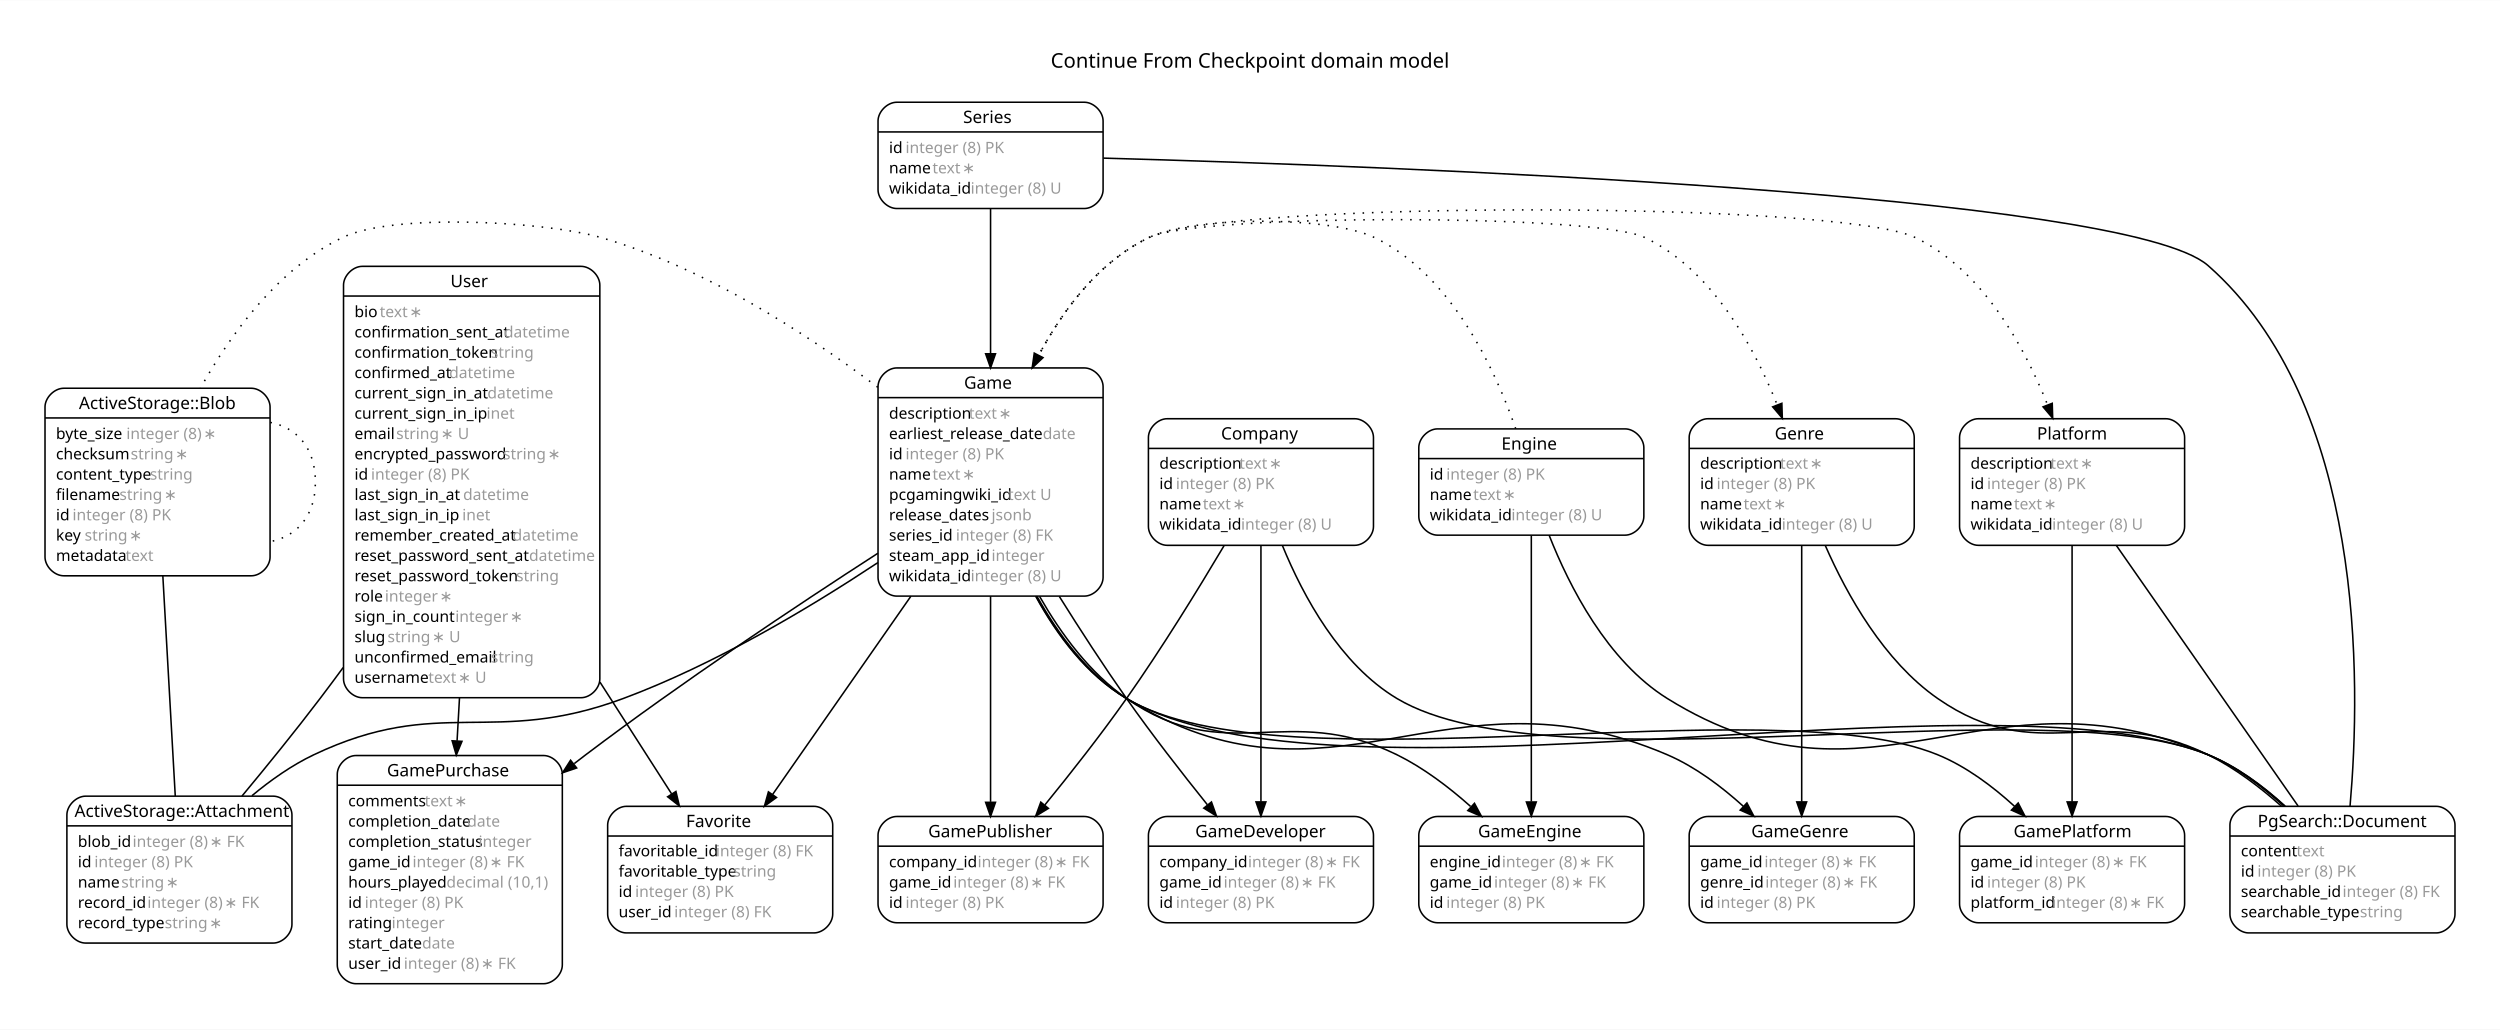
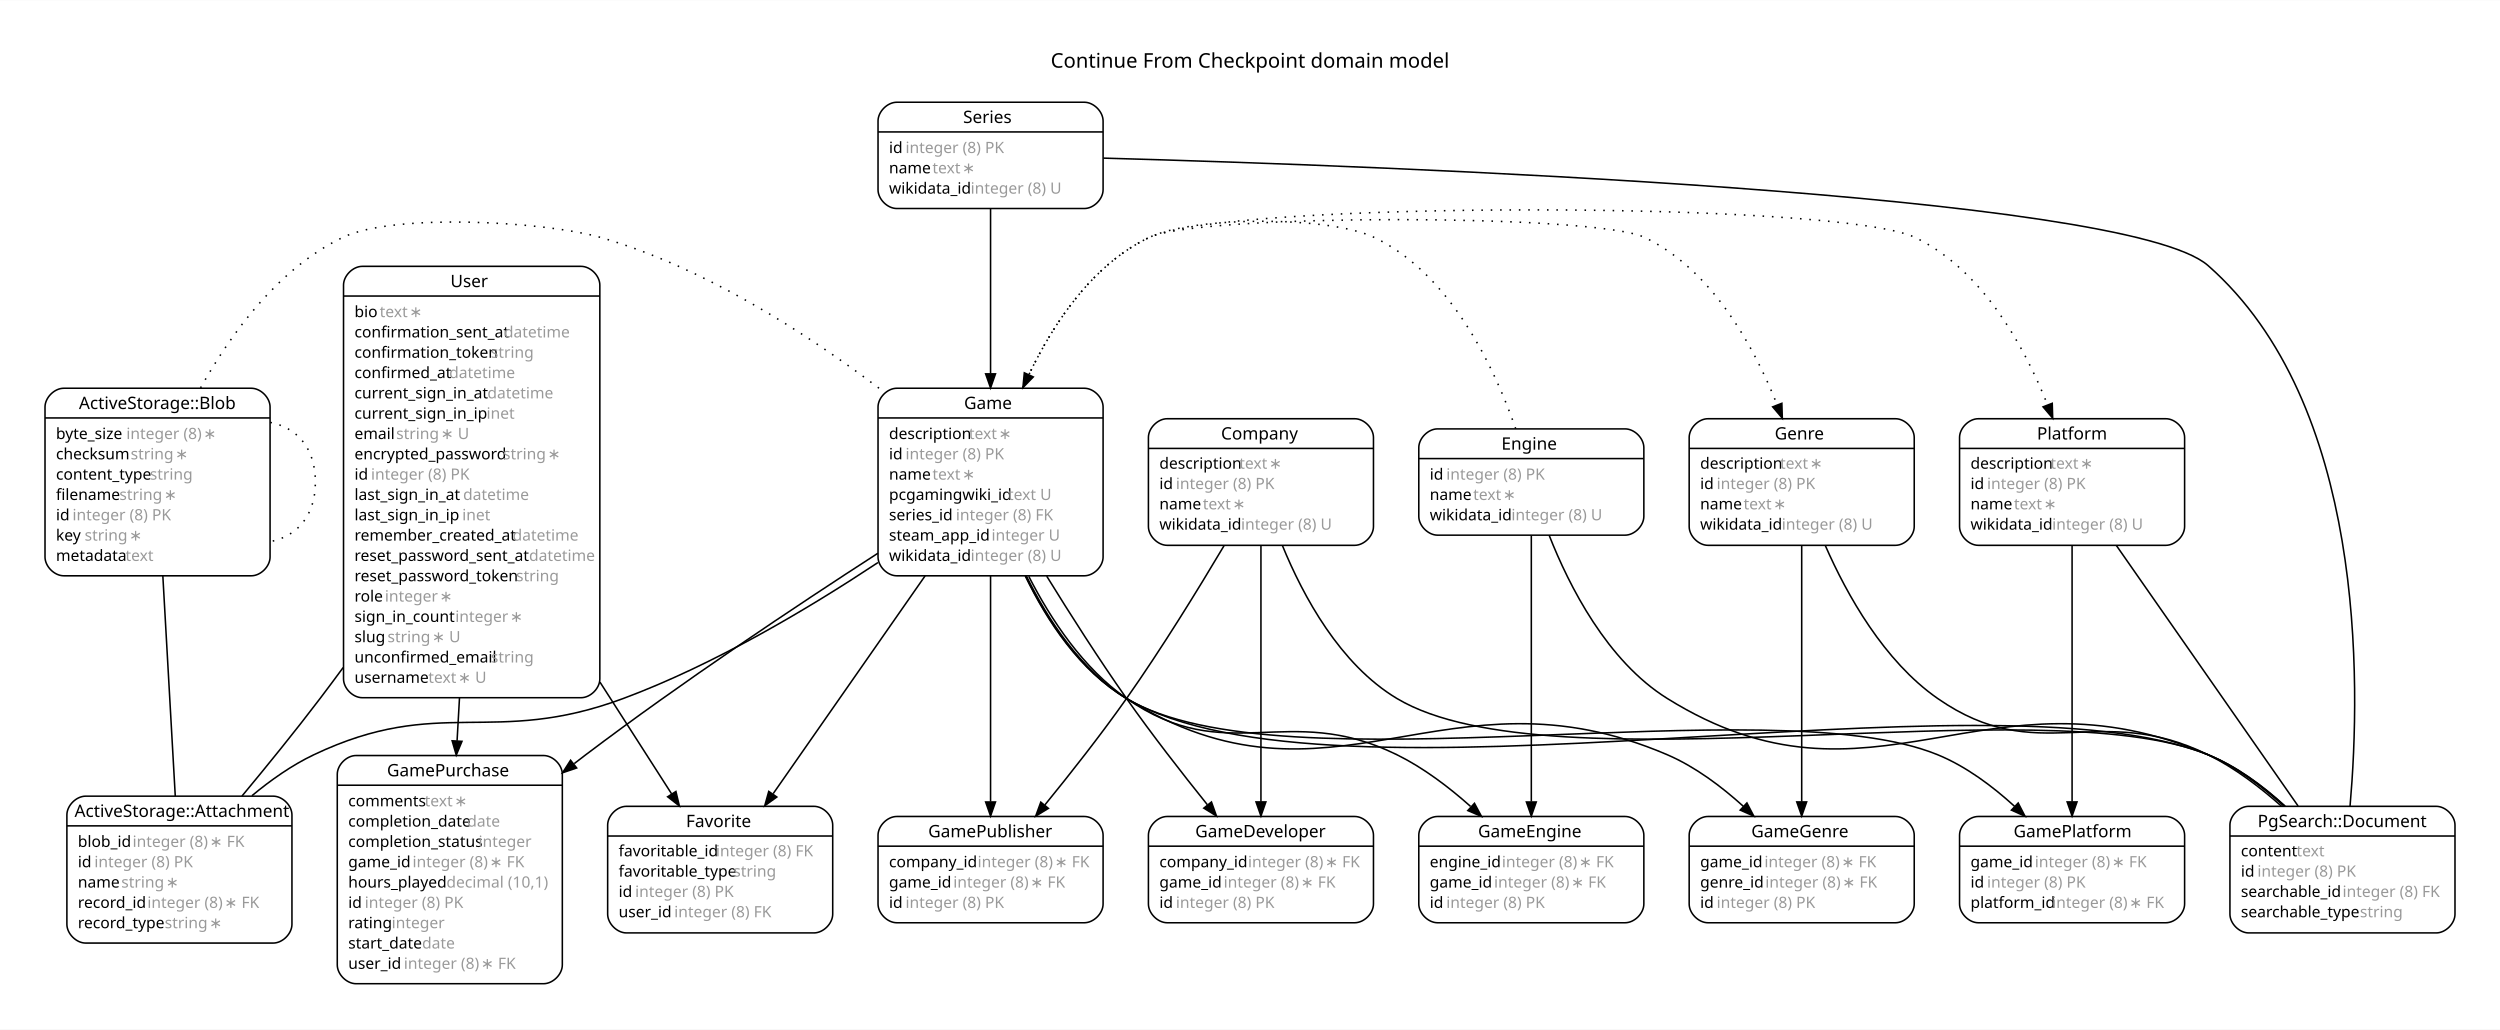
<svg xmlns="http://www.w3.org/2000/svg" width="1600pt" height="659pt" viewBox="0.00 0.00 1599.60 658.60">
  <g id="graph0" class="graph" transform="scale(1 1) rotate(0) translate(28.8 629.8)">
    <polygon fill="#ffffff" stroke="transparent" points="-28.8,28.8 -28.8,-629.8 1570.8,-629.8 1570.8,28.8 -28.8,28.8" />
    <text text-anchor="middle" x="771" y="-586.6" font-family="Arial BoldMT" font-size="13.00" fill="#000000">Continue From Checkpoint domain model</text>
    <g id="node1" class="node">
      <path fill="none" stroke="#000000" d="M26,-26.5C26,-26.5 146,-26.5 146,-26.5 152,-26.5 158,-32.5 158,-38.5 158,-38.5 158,-108.5 158,-108.5 158,-114.5 152,-120.5 146,-120.5 146,-120.5 26,-120.5 26,-120.5 20,-120.5 14,-114.5 14,-108.5 14,-108.5 14,-38.5 14,-38.5 14,-32.5 20,-26.5 26,-26.5" />
      <text text-anchor="start" x="18.884" y="-107.2" font-family="Arial BoldMT" font-size="11.00" fill="#000000">ActiveStorage::Attachment</text>
      <polyline fill="none" stroke="#000000" points="14,-101.5 158,-101.5 " />
      <text text-anchor="start" x="21" y="-88" font-family="ArialMT" font-size="10.00" fill="#000000">blob_id </text>
      <text text-anchor="start" x="56.029" y="-88" font-family="Arial ItalicMT" font-size="10.00" fill="#999999">integer (8) ∗ FK</text>
      <text text-anchor="start" x="21" y="-75" font-family="ArialMT" font-size="10.00" fill="#000000">id </text>
      <text text-anchor="start" x="31.561" y="-75" font-family="Arial ItalicMT" font-size="10.00" fill="#999999">integer (8) PK</text>
      <text text-anchor="start" x="21" y="-62" font-family="ArialMT" font-size="10.00" fill="#000000">name </text>
      <text text-anchor="start" x="48.793" y="-62" font-family="Arial ItalicMT" font-size="10.00" fill="#999999">string ∗</text>
      <text text-anchor="start" x="21" y="-49" font-family="ArialMT" font-size="10.00" fill="#000000">record_id </text>
      <text text-anchor="start" x="65.468" y="-49" font-family="Arial ItalicMT" font-size="10.00" fill="#999999">integer (8) ∗ FK</text>
      <text text-anchor="start" x="21" y="-36" font-family="ArialMT" font-size="10.00" fill="#000000">record_type </text>
      <text text-anchor="start" x="76.586" y="-36" font-family="Arial ItalicMT" font-size="10.00" fill="#999999">string ∗</text>
    </g>
    <g id="node2" class="node">
      <path fill="none" stroke="#000000" d="M12,-261.5C12,-261.5 132,-261.5 132,-261.5 138,-261.5 144,-267.5 144,-273.5 144,-273.5 144,-369.5 144,-369.5 144,-375.5 138,-381.5 132,-381.5 132,-381.5 12,-381.5 12,-381.5 6,-381.5 0,-375.5 0,-369.5 0,-369.5 0,-273.5 0,-273.5 0,-267.5 6,-261.5 12,-261.5" />
      <text text-anchor="start" x="21.695" y="-368.2" font-family="Arial BoldMT" font-size="11.00" fill="#000000">ActiveStorage::Blob</text>
      <polyline fill="none" stroke="#000000" points="0,-362.5 144,-362.5 " />
      <text text-anchor="start" x="7" y="-349" font-family="ArialMT" font-size="10.00" fill="#000000">byte_size </text>
      <text text-anchor="start" x="52.024" y="-349" font-family="Arial ItalicMT" font-size="10.00" fill="#999999">integer (8) ∗</text>
      <text text-anchor="start" x="7" y="-336" font-family="ArialMT" font-size="10.00" fill="#000000">checksum </text>
      <text text-anchor="start" x="54.793" y="-336" font-family="Arial ItalicMT" font-size="10.00" fill="#999999">string ∗</text>
      <text text-anchor="start" x="7" y="-323" font-family="ArialMT" font-size="10.00" fill="#000000">content_type </text>
      <text text-anchor="start" x="67.044" y="-323" font-family="Arial ItalicMT" font-size="10.00" fill="#999999">string</text>
      <text text-anchor="start" x="7" y="-310" font-family="ArialMT" font-size="10.00" fill="#000000">filename </text>
      <text text-anchor="start" x="47.576" y="-310" font-family="Arial ItalicMT" font-size="10.00" fill="#999999">string ∗</text>
      <text text-anchor="start" x="7" y="-297" font-family="ArialMT" font-size="10.00" fill="#000000">id </text>
      <text text-anchor="start" x="17.561" y="-297" font-family="Arial ItalicMT" font-size="10.00" fill="#999999">integer (8) PK</text>
      <text text-anchor="start" x="7" y="-284" font-family="ArialMT" font-size="10.00" fill="#000000">key </text>
      <text text-anchor="start" x="25.34" y="-284" font-family="Arial ItalicMT" font-size="10.00" fill="#999999">string ∗</text>
      <text text-anchor="start" x="7" y="-271" font-family="ArialMT" font-size="10.00" fill="#000000">metadata </text>
      <text text-anchor="start" x="51.473" y="-271" font-family="Arial ItalicMT" font-size="10.00" fill="#999999">text</text>
    </g>
    <g id="edge7" class="edge">
      <path fill="none" stroke="#000000" d="M75.389,-261.466C77.833,-218.174 81.085,-160.556 83.343,-120.575" />
    </g>
    <g id="edge11" class="edge">
      <path fill="none" stroke="#000000" stroke-dasharray="1,5" d="M144.176,-359.641C160.793,-356.354 173,-343.641 173,-321.5 173,-299.359 160.793,-286.646 144.176,-283.359" />
    </g>
    <g id="node3" class="node">
      <path fill="none" stroke="#000000" d="M718,-281C718,-281 838,-281 838,-281 844,-281 850,-287 850,-293 850,-293 850,-350 850,-350 850,-356 844,-362 838,-362 838,-362 718,-362 718,-362 712,-362 706,-356 706,-350 706,-350 706,-293 706,-293 706,-287 712,-281 718,-281" />
      <text text-anchor="start" x="752.461" y="-348.7" font-family="Arial BoldMT" font-size="11.00" fill="#000000">Company</text>
      <polyline fill="none" stroke="#000000" points="706,-343 850,-343 " />
      <text text-anchor="start" x="713" y="-330" font-family="ArialMT" font-size="10.00" fill="#000000">description </text>
      <text text-anchor="start" x="764.138" y="-330" font-family="Arial ItalicMT" font-size="10.00" fill="#999999">text ∗</text>
      <text text-anchor="start" x="713" y="-317" font-family="ArialMT" font-size="10.00" fill="#000000">id </text>
      <text text-anchor="start" x="723.562" y="-317" font-family="Arial ItalicMT" font-size="10.00" fill="#999999">integer (8) PK</text>
      <text text-anchor="start" x="713" y="-304" font-family="ArialMT" font-size="10.00" fill="#000000">name </text>
      <text text-anchor="start" x="740.793" y="-304" font-family="Arial ItalicMT" font-size="10.00" fill="#999999">text ∗</text>
      <text text-anchor="start" x="713" y="-291" font-family="ArialMT" font-size="10.00" fill="#000000">wikidata_id </text>
      <text text-anchor="start" x="765.251" y="-291" font-family="Arial ItalicMT" font-size="10.00" fill="#999999">integer (8) U</text>
    </g>
    <g id="node6" class="node">
-       <path fill="none" stroke="#000000" d="M545,-248.5C545,-248.5 665,-248.5 665,-248.5 671,-248.5 677,-254.5 677,-260.5 677,-260.5 677,-382.5 677,-382.5 677,-388.5 671,-394.5 665,-394.5 665,-394.5 545,-394.5 545,-394.5 539,-394.5 533,-388.5 533,-382.5 533,-382.5 533,-260.5 533,-260.5 533,-254.5 539,-248.5 545,-248.5" />
-       <text text-anchor="start" x="588.023" y="-381.2" font-family="Arial BoldMT" font-size="11.00" fill="#000000">Game</text>
-       <polyline fill="none" stroke="#000000" points="533,-375.5 677,-375.5 " />
-       <text text-anchor="start" x="540" y="-362" font-family="ArialMT" font-size="10.00" fill="#000000">description </text>
-       <text text-anchor="start" x="591.138" y="-362" font-family="Arial ItalicMT" font-size="10.00" fill="#999999">text ∗</text>
-       <text text-anchor="start" x="540" y="-349" font-family="ArialMT" font-size="10.00" fill="#000000">earliest_release_date </text>
-       <text text-anchor="start" x="638.398" y="-349" font-family="Arial ItalicMT" font-size="10.00" fill="#999999">date</text>
+       <path fill="none" stroke="#000000" d="M545,-261.5C545,-261.5 665,-261.5 665,-261.5 671,-261.5 677,-267.5 677,-273.5 677,-273.5 677,-369.5 677,-369.5 677,-375.5 671,-381.5 665,-381.5 665,-381.5 545,-381.5 545,-381.5 539,-381.5 533,-375.5 533,-369.5 533,-369.5 533,-273.5 533,-273.5 533,-267.5 539,-261.5 545,-261.5" />
+       <text text-anchor="start" x="588.023" y="-368.2" font-family="Arial BoldMT" font-size="11.00" fill="#000000">Game</text>
+       <polyline fill="none" stroke="#000000" points="533,-362.5 677,-362.5 " />
+       <text text-anchor="start" x="540" y="-349" font-family="ArialMT" font-size="10.00" fill="#000000">description </text>
+       <text text-anchor="start" x="591.138" y="-349" font-family="Arial ItalicMT" font-size="10.00" fill="#999999">text ∗</text>
      <text text-anchor="start" x="540" y="-336" font-family="ArialMT" font-size="10.00" fill="#000000">id </text>
      <text text-anchor="start" x="550.562" y="-336" font-family="Arial ItalicMT" font-size="10.00" fill="#999999">integer (8) PK</text>
      <text text-anchor="start" x="540" y="-323" font-family="ArialMT" font-size="10.00" fill="#000000">name </text>
      <text text-anchor="start" x="567.793" y="-323" font-family="Arial ItalicMT" font-size="10.00" fill="#999999">text ∗</text>
      <text text-anchor="start" x="540" y="-310" font-family="ArialMT" font-size="10.00" fill="#000000">pcgamingwiki_id </text>
      <text text-anchor="start" x="616.148" y="-310" font-family="Arial ItalicMT" font-size="10.00" fill="#999999">text U</text>
-       <text text-anchor="start" x="540" y="-297" font-family="ArialMT" font-size="10.00" fill="#000000">release_dates </text>
-       <text text-anchor="start" x="605.601" y="-297" font-family="Arial ItalicMT" font-size="10.00" fill="#999999">jsonb</text>
-       <text text-anchor="start" x="540" y="-284" font-family="ArialMT" font-size="10.00" fill="#000000">series_id </text>
-       <text text-anchor="start" x="582.798" y="-284" font-family="Arial ItalicMT" font-size="10.00" fill="#999999">integer (8) FK</text>
-       <text text-anchor="start" x="540" y="-271" font-family="ArialMT" font-size="10.00" fill="#000000">steam_app_id </text>
-       <text text-anchor="start" x="605.601" y="-271" font-family="Arial ItalicMT" font-size="10.00" fill="#999999">integer</text>
-       <text text-anchor="start" x="540" y="-258" font-family="ArialMT" font-size="10.00" fill="#000000">wikidata_id </text>
-       <text text-anchor="start" x="592.251" y="-258" font-family="Arial ItalicMT" font-size="10.00" fill="#999999">integer (8) U</text>
+       <text text-anchor="start" x="540" y="-297" font-family="ArialMT" font-size="10.00" fill="#000000">series_id </text>
+       <text text-anchor="start" x="582.798" y="-297" font-family="Arial ItalicMT" font-size="10.00" fill="#999999">integer (8) FK</text>
+       <text text-anchor="start" x="540" y="-284" font-family="ArialMT" font-size="10.00" fill="#000000">steam_app_id </text>
+       <text text-anchor="start" x="605.601" y="-284" font-family="Arial ItalicMT" font-size="10.00" fill="#999999">integer U</text>
+       <text text-anchor="start" x="540" y="-271" font-family="ArialMT" font-size="10.00" fill="#000000">wikidata_id </text>
+       <text text-anchor="start" x="592.251" y="-271" font-family="Arial ItalicMT" font-size="10.00" fill="#999999">integer (8) U</text>
    </g>
    <g id="node7" class="node">
      <path fill="none" stroke="#000000" d="M718,-39.5C718,-39.5 838,-39.5 838,-39.5 844,-39.5 850,-45.5 850,-51.5 850,-51.5 850,-95.5 850,-95.5 850,-101.5 844,-107.5 838,-107.5 838,-107.5 718,-107.5 718,-107.5 712,-107.5 706,-101.5 706,-95.5 706,-95.5 706,-51.5 706,-51.5 706,-45.5 712,-39.5 718,-39.5" />
      <text text-anchor="start" x="735.953" y="-94.2" font-family="Arial BoldMT" font-size="11.00" fill="#000000">GameDeveloper</text>
      <polyline fill="none" stroke="#000000" points="706,-88.5 850,-88.5 " />
      <text text-anchor="start" x="713" y="-75" font-family="ArialMT" font-size="10.00" fill="#000000">company_id </text>
      <text text-anchor="start" x="769.699" y="-75" font-family="Arial ItalicMT" font-size="10.00" fill="#999999">integer (8) ∗ FK</text>
      <text text-anchor="start" x="713" y="-62" font-family="ArialMT" font-size="10.00" fill="#000000">game_id </text>
      <text text-anchor="start" x="754.138" y="-62" font-family="Arial ItalicMT" font-size="10.00" fill="#999999">integer (8) ∗ FK</text>
      <text text-anchor="start" x="713" y="-49" font-family="ArialMT" font-size="10.00" fill="#000000">id </text>
      <text text-anchor="start" x="723.562" y="-49" font-family="Arial ItalicMT" font-size="10.00" fill="#999999">integer (8) PK</text>
    </g>
    <g id="edge16" class="edge">
      <path fill="none" stroke="#000000" d="M778,-280.825C778,-235.701 778,-163.177 778,-116.96" />
      <polygon fill="#000000" stroke="#000000" points="781.15,-116.801 778,-107.801 774.85,-116.801 781.15,-116.801" />
    </g>
    <g id="node11" class="node">
      <path fill="none" stroke="#000000" d="M545,-39.5C545,-39.5 665,-39.5 665,-39.5 671,-39.5 677,-45.5 677,-51.5 677,-51.5 677,-95.5 677,-95.5 677,-101.5 671,-107.5 665,-107.5 665,-107.5 545,-107.5 545,-107.5 539,-107.5 533,-101.5 533,-95.5 533,-95.5 533,-51.5 533,-51.5 533,-45.5 539,-39.5 545,-39.5" />
      <text text-anchor="start" x="565.093" y="-94.2" font-family="Arial BoldMT" font-size="11.00" fill="#000000">GamePublisher</text>
      <polyline fill="none" stroke="#000000" points="533,-88.5 677,-88.5 " />
      <text text-anchor="start" x="540" y="-75" font-family="ArialMT" font-size="10.00" fill="#000000">company_id </text>
      <text text-anchor="start" x="596.699" y="-75" font-family="Arial ItalicMT" font-size="10.00" fill="#999999">integer (8) ∗ FK</text>
      <text text-anchor="start" x="540" y="-62" font-family="ArialMT" font-size="10.00" fill="#000000">game_id </text>
      <text text-anchor="start" x="581.138" y="-62" font-family="Arial ItalicMT" font-size="10.00" fill="#999999">integer (8) ∗ FK</text>
      <text text-anchor="start" x="540" y="-49" font-family="ArialMT" font-size="10.00" fill="#000000">id </text>
      <text text-anchor="start" x="550.562" y="-49" font-family="Arial ItalicMT" font-size="10.00" fill="#999999">integer (8) PK</text>
    </g>
    <g id="edge18" class="edge">
      <path fill="none" stroke="#000000" d="M754.363,-280.704C737.722,-252.687 714.489,-214.935 692,-183 675.69,-159.838 656.176,-135.044 639.766,-114.917" />
      <polygon fill="#000000" stroke="#000000" points="642.013,-112.689 633.872,-107.725 637.14,-116.683 642.013,-112.689" />
    </g>
    <g id="node14" class="node">
      <path fill="none" stroke="#000000" d="M1410,-33C1410,-33 1530,-33 1530,-33 1536,-33 1542,-39 1542,-45 1542,-45 1542,-102 1542,-102 1542,-108 1536,-114 1530,-114 1530,-114 1410,-114 1410,-114 1404,-114 1398,-108 1398,-102 1398,-102 1398,-45 1398,-45 1398,-39 1404,-33 1410,-33" />
      <text text-anchor="start" x="1415.723" y="-100.7" font-family="Arial BoldMT" font-size="11.00" fill="#000000">PgSearch::Document</text>
      <polyline fill="none" stroke="#000000" points="1398,-95 1542,-95 " />
      <text text-anchor="start" x="1405" y="-82" font-family="ArialMT" font-size="10.00" fill="#000000">content </text>
      <text text-anchor="start" x="1440.581" y="-82" font-family="Arial ItalicMT" font-size="10.00" fill="#999999">text</text>
      <text text-anchor="start" x="1405" y="-69" font-family="ArialMT" font-size="10.00" fill="#000000">id </text>
      <text text-anchor="start" x="1415.562" y="-69" font-family="Arial ItalicMT" font-size="10.00" fill="#999999">integer (8) PK</text>
      <text text-anchor="start" x="1405" y="-56" font-family="ArialMT" font-size="10.00" fill="#000000">searchable_id </text>
      <text text-anchor="start" x="1470.044" y="-56" font-family="Arial ItalicMT" font-size="10.00" fill="#999999">integer (8) FK</text>
      <text text-anchor="start" x="1405" y="-43" font-family="ArialMT" font-size="10.00" fill="#000000">searchable_type </text>
      <text text-anchor="start" x="1481.162" y="-43" font-family="Arial ItalicMT" font-size="10.00" fill="#999999">string</text>
    </g>
    <g id="edge1" class="edge">
      <path fill="none" stroke="#000000" d="M791.734,-280.858C805.027,-248.381 828.58,-204.811 865,-183 964.184,-123.601 1276.993,-190.763 1384,-147 1401.997,-139.64 1418.936,-126.98 1432.944,-114.221" />
    </g>
    <g id="node4" class="node">
      <path fill="none" stroke="#000000" d="M891,-287.5C891,-287.5 1011,-287.5 1011,-287.5 1017,-287.5 1023,-293.5 1023,-299.5 1023,-299.5 1023,-343.5 1023,-343.5 1023,-349.5 1017,-355.5 1011,-355.5 1011,-355.5 891,-355.5 891,-355.5 885,-355.5 879,-349.5 879,-343.5 879,-343.5 879,-299.5 879,-299.5 879,-293.5 885,-287.5 891,-287.5" />
      <text text-anchor="start" x="931.874" y="-342.2" font-family="Arial BoldMT" font-size="11.00" fill="#000000">Engine</text>
      <polyline fill="none" stroke="#000000" points="879,-336.5 1023,-336.5 " />
      <text text-anchor="start" x="886" y="-323" font-family="ArialMT" font-size="10.00" fill="#000000">id </text>
      <text text-anchor="start" x="896.562" y="-323" font-family="Arial ItalicMT" font-size="10.00" fill="#999999">integer (8) PK</text>
      <text text-anchor="start" x="886" y="-310" font-family="ArialMT" font-size="10.00" fill="#000000">name </text>
      <text text-anchor="start" x="913.793" y="-310" font-family="Arial ItalicMT" font-size="10.00" fill="#999999">text ∗</text>
      <text text-anchor="start" x="886" y="-297" font-family="ArialMT" font-size="10.00" fill="#000000">wikidata_id </text>
      <text text-anchor="start" x="938.251" y="-297" font-family="Arial ItalicMT" font-size="10.00" fill="#999999">integer (8) U</text>
    </g>
    <g id="edge21" class="edge">
-       <path fill="none" stroke="#000000" stroke-dasharray="1,5" d="M941.004,-355.62C927.59,-394.144 899.578,-454.514 850.5,-478 821.635,-491.813 735.365,-491.813 706.5,-478 674.858,-462.858 651.821,-432.511 635.772,-402.537" />
-       <polygon fill="#000000" stroke="#000000" points="638.562,-401.075 631.636,-394.521 632.964,-403.964 638.562,-401.075" />
+       <path fill="none" stroke="#000000" stroke-dasharray="1,5" d="M941.004,-355.62C927.59,-394.144 899.578,-454.514 850.5,-478 821.635,-491.813 735.365,-491.813 706.5,-478 670.549,-460.796 645.707,-423.964 629.6,-390.352" />
+       <polygon fill="#000000" stroke="#000000" points="632.326,-388.74 625.692,-381.89 626.606,-391.382 632.326,-388.74" />
    </g>
    <g id="node8" class="node">
      <path fill="none" stroke="#000000" d="M891,-39.5C891,-39.5 1011,-39.5 1011,-39.5 1017,-39.5 1023,-45.5 1023,-51.5 1023,-51.5 1023,-95.5 1023,-95.5 1023,-101.5 1017,-107.5 1011,-107.5 1011,-107.5 891,-107.5 891,-107.5 885,-107.5 879,-101.5 879,-95.5 879,-95.5 879,-51.5 879,-51.5 879,-45.5 885,-39.5 891,-39.5" />
      <text text-anchor="start" x="916.897" y="-94.2" font-family="Arial BoldMT" font-size="11.00" fill="#000000">GameEngine</text>
      <polyline fill="none" stroke="#000000" points="879,-88.5 1023,-88.5 " />
      <text text-anchor="start" x="886" y="-75" font-family="ArialMT" font-size="10.00" fill="#000000">engine_id </text>
      <text text-anchor="start" x="932.152" y="-75" font-family="Arial ItalicMT" font-size="10.00" fill="#999999">integer (8) ∗ FK</text>
      <text text-anchor="start" x="886" y="-62" font-family="ArialMT" font-size="10.00" fill="#000000">game_id </text>
      <text text-anchor="start" x="927.138" y="-62" font-family="Arial ItalicMT" font-size="10.00" fill="#999999">integer (8) ∗ FK</text>
      <text text-anchor="start" x="886" y="-49" font-family="ArialMT" font-size="10.00" fill="#000000">id </text>
      <text text-anchor="start" x="896.562" y="-49" font-family="Arial ItalicMT" font-size="10.00" fill="#999999">integer (8) PK</text>
    </g>
    <g id="edge20" class="edge">
      <path fill="none" stroke="#000000" d="M951,-287.277C951,-242.929 951,-165.561 951,-117.066" />
      <polygon fill="#000000" stroke="#000000" points="954.15,-116.77 951,-107.77 947.85,-116.77 954.15,-116.77" />
    </g>
    <g id="edge2" class="edge">
      <path fill="none" stroke="#000000" d="M962.376,-287.5C975.24,-254.809 999.55,-206.935 1038,-183 1169.254,-101.294 1241.926,-207.98 1384,-147 1401.687,-139.408 1418.436,-126.858 1432.372,-114.258" />
    </g>
    <g id="node5" class="node">
      <path fill="none" stroke="#000000" d="M372,-33C372,-33 492,-33 492,-33 498,-33 504,-39 504,-45 504,-45 504,-102 504,-102 504,-108 498,-114 492,-114 492,-114 372,-114 372,-114 366,-114 360,-108 360,-102 360,-102 360,-45 360,-45 360,-39 366,-33 372,-33" />
      <text text-anchor="start" x="410.132" y="-100.7" font-family="Arial BoldMT" font-size="11.00" fill="#000000">Favorite</text>
      <polyline fill="none" stroke="#000000" points="360,-95 504,-95 " />
      <text text-anchor="start" x="367" y="-82" font-family="ArialMT" font-size="10.00" fill="#000000">favoritable_id </text>
      <text text-anchor="start" x="429.261" y="-82" font-family="Arial ItalicMT" font-size="10.00" fill="#999999">integer (8) FK</text>
      <text text-anchor="start" x="367" y="-69" font-family="ArialMT" font-size="10.00" fill="#000000">favoritable_type </text>
      <text text-anchor="start" x="440.379" y="-69" font-family="Arial ItalicMT" font-size="10.00" fill="#999999">string</text>
      <text text-anchor="start" x="367" y="-56" font-family="ArialMT" font-size="10.00" fill="#000000">id </text>
      <text text-anchor="start" x="377.562" y="-56" font-family="Arial ItalicMT" font-size="10.00" fill="#999999">integer (8) PK</text>
      <text text-anchor="start" x="367" y="-43" font-family="ArialMT" font-size="10.00" fill="#000000">user_id </text>
      <text text-anchor="start" x="402.576" y="-43" font-family="Arial ItalicMT" font-size="10.00" fill="#999999">integer (8) FK</text>
    </g>
    <g id="edge8" class="edge">
      <path fill="none" stroke="#000000" d="M532.96,-269.988C488.087,-240.257 428.033,-204.593 370,-183 286.172,-151.809 252.789,-185.382 172,-147 157.985,-140.342 144.43,-130.793 132.386,-120.773" />
    </g>
    <g id="edge32" class="edge">
-       <path fill="none" stroke="#000000" stroke-dasharray="1,5" d="M532.818,-382.147C485.645,-417.692 420.855,-459.199 355.5,-478 320.262,-488.137 223.575,-493.828 190.5,-478 149.614,-458.434 119.226,-416.957 99.464,-381.617" />
+       <path fill="none" stroke="#000000" stroke-dasharray="1,5" d="M533.614,-381.546C486.376,-417.223 421.224,-459.093 355.5,-478 320.262,-488.137 223.575,-493.828 190.5,-478 149.614,-458.434 119.226,-416.957 99.464,-381.617" />
    </g>
    <g id="edge22" class="edge">
-       <path fill="none" stroke="#000000" d="M554.03,-248.433C525.463,-207.482 490.639,-157.561 465.515,-121.545" />
-       <polygon fill="#000000" stroke="#000000" points="468.04,-119.658 460.307,-114.079 462.873,-123.263 468.04,-119.658" />
+       <path fill="none" stroke="#000000" d="M563.121,-261.466C533.309,-218.729 493.759,-162.033 465.918,-122.123" />
+       <polygon fill="#000000" stroke="#000000" points="468.246,-119.953 460.513,-114.374 463.079,-123.558 468.246,-119.953" />
    </g>
    <g id="edge24" class="edge">
-       <path fill="none" stroke="#000000" d="M648.971,-248.321C662.339,-226.961 677.372,-203.782 692,-183 708.233,-159.937 727.533,-135.152 743.732,-115.005" />
+       <path fill="none" stroke="#000000" d="M640.913,-261.297C656.106,-236.646 674.348,-208.078 692,-183 708.233,-159.937 727.533,-135.152 743.732,-115.005" />
      <polygon fill="#000000" stroke="#000000" points="746.343,-116.785 749.548,-107.804 741.442,-112.826 746.343,-116.785" />
    </g>
    <g id="edge30" class="edge">
-       <path fill="none" stroke="#000000" d="M636.368,-248.309C650.127,-224.136 668.569,-199.291 692,-183 756.482,-138.167 794.495,-181.597 865,-147 881.967,-138.674 898.329,-126.223 912.145,-113.924" />
+       <path fill="none" stroke="#000000" d="M629.424,-261.179C643.681,-233.31 664.373,-202.208 692,-183 756.482,-138.167 794.495,-181.597 865,-147 881.967,-138.674 898.329,-126.223 912.145,-113.924" />
      <polygon fill="#000000" stroke="#000000" points="914.618,-115.93 919.127,-107.528 910.362,-111.285 914.618,-115.93" />
    </g>
    <g id="node9" class="node">
      <path fill="none" stroke="#000000" d="M1064,-39.5C1064,-39.5 1184,-39.5 1184,-39.5 1190,-39.5 1196,-45.5 1196,-51.5 1196,-51.5 1196,-95.5 1196,-95.5 1196,-101.5 1190,-107.5 1184,-107.5 1184,-107.5 1064,-107.5 1064,-107.5 1058,-107.5 1052,-101.5 1052,-95.5 1052,-95.5 1052,-51.5 1052,-51.5 1052,-45.5 1058,-39.5 1064,-39.5" />
      <text text-anchor="start" x="1091.737" y="-94.2" font-family="Arial BoldMT" font-size="11.00" fill="#000000">GameGenre</text>
      <polyline fill="none" stroke="#000000" points="1052,-88.5 1196,-88.5 " />
      <text text-anchor="start" x="1059" y="-75" font-family="ArialMT" font-size="10.00" fill="#000000">game_id </text>
      <text text-anchor="start" x="1100.138" y="-75" font-family="Arial ItalicMT" font-size="10.00" fill="#999999">integer (8) ∗ FK</text>
      <text text-anchor="start" x="1059" y="-62" font-family="ArialMT" font-size="10.00" fill="#000000">genre_id </text>
      <text text-anchor="start" x="1100.699" y="-62" font-family="Arial ItalicMT" font-size="10.00" fill="#999999">integer (8) ∗ FK</text>
      <text text-anchor="start" x="1059" y="-49" font-family="ArialMT" font-size="10.00" fill="#000000">id </text>
      <text text-anchor="start" x="1069.562" y="-49" font-family="Arial ItalicMT" font-size="10.00" fill="#999999">integer (8) PK</text>
    </g>
    <g id="edge28" class="edge">
-       <path fill="none" stroke="#000000" d="M634.676,-248.42C648.421,-223.649 667.291,-198.381 692,-183 823.254,-101.294 895.926,-207.98 1038,-147 1055.837,-139.344 1072.719,-126.646 1086.725,-113.939" />
+       <path fill="none" stroke="#000000" d="M627.905,-261.368C641.974,-232.828 662.952,-201.083 692,-183 823.254,-101.294 895.926,-207.98 1038,-147 1055.837,-139.344 1072.719,-126.646 1086.725,-113.939" />
      <polygon fill="#000000" stroke="#000000" points="1088.946,-116.174 1093.361,-107.722 1084.639,-111.576 1088.946,-116.174" />
    </g>
    <g id="node10" class="node">
      <path fill="none" stroke="#000000" d="M1237,-39.5C1237,-39.5 1357,-39.5 1357,-39.5 1363,-39.5 1369,-45.5 1369,-51.5 1369,-51.5 1369,-95.5 1369,-95.5 1369,-101.5 1363,-107.5 1357,-107.5 1357,-107.5 1237,-107.5 1237,-107.5 1231,-107.5 1225,-101.5 1225,-95.5 1225,-95.5 1225,-51.5 1225,-51.5 1225,-45.5 1231,-39.5 1237,-39.5" />
      <text text-anchor="start" x="1259.545" y="-94.2" font-family="Arial BoldMT" font-size="11.00" fill="#000000">GamePlatform</text>
      <polyline fill="none" stroke="#000000" points="1225,-88.5 1369,-88.5 " />
      <text text-anchor="start" x="1232" y="-75" font-family="ArialMT" font-size="10.00" fill="#000000">game_id </text>
      <text text-anchor="start" x="1273.138" y="-75" font-family="Arial ItalicMT" font-size="10.00" fill="#999999">integer (8) ∗ FK</text>
      <text text-anchor="start" x="1232" y="-62" font-family="ArialMT" font-size="10.00" fill="#000000">id </text>
      <text text-anchor="start" x="1242.562" y="-62" font-family="Arial ItalicMT" font-size="10.00" fill="#999999">integer (8) PK</text>
      <text text-anchor="start" x="1232" y="-49" font-family="ArialMT" font-size="10.00" fill="#000000">platform_id </text>
      <text text-anchor="start" x="1284.246" y="-49" font-family="Arial ItalicMT" font-size="10.00" fill="#999999">integer (8) ∗ FK</text>
    </g>
    <g id="edge26" class="edge">
-       <path fill="none" stroke="#000000" d="M634.194,-248.322C647.924,-223.382 666.908,-198.027 692,-183 791.184,-123.601 1103.993,-190.763 1211,-147 1229.122,-139.589 1246.171,-126.804 1260.235,-113.955" />
+       <path fill="none" stroke="#000000" d="M627.473,-261.302C641.475,-232.56 662.523,-200.653 692,-183 791.184,-123.601 1103.993,-190.763 1211,-147 1229.122,-139.589 1246.171,-126.804 1260.235,-113.955" />
      <polygon fill="#000000" stroke="#000000" points="1262.513,-116.136 1266.891,-107.665 1258.186,-111.557 1262.513,-116.136" />
    </g>
    <g id="edge25" class="edge">
-       <path fill="none" stroke="#000000" d="M605,-248.433C605,-205.676 605,-153.139 605,-116.862" />
-       <polygon fill="#000000" stroke="#000000" points="608.15,-116.544 605,-107.544 601.85,-116.544 608.15,-116.544" />
+       <path fill="none" stroke="#000000" d="M605,-261.466C605,-216.875 605,-157.086 605,-117.025" />
+       <polygon fill="#000000" stroke="#000000" points="608.15,-116.788 605,-107.788 601.85,-116.788 608.15,-116.788" />
    </g>
    <g id="node12" class="node">
      <path fill="none" stroke="#000000" d="M199,-.5C199,-.5 319,-.5 319,-.5 325,-.5 331,-6.5 331,-12.5 331,-12.5 331,-134.5 331,-134.5 331,-140.5 325,-146.5 319,-146.5 319,-146.5 199,-146.5 199,-146.5 193,-146.5 187,-140.5 187,-134.5 187,-134.5 187,-12.5 187,-12.5 187,-6.5 193,-.5 199,-.5" />
      <text text-anchor="start" x="218.787" y="-133.2" font-family="Arial BoldMT" font-size="11.00" fill="#000000">GamePurchase</text>
      <polyline fill="none" stroke="#000000" points="187,-127.5 331,-127.5 " />
      <text text-anchor="start" x="194" y="-114" font-family="ArialMT" font-size="10.00" fill="#000000">comments </text>
      <text text-anchor="start" x="242.901" y="-114" font-family="Arial ItalicMT" font-size="10.00" fill="#999999">text ∗</text>
      <text text-anchor="start" x="194" y="-101" font-family="ArialMT" font-size="10.00" fill="#000000">completion_date </text>
      <text text-anchor="start" x="270.162" y="-101" font-family="Arial ItalicMT" font-size="10.00" fill="#999999">date</text>
      <text text-anchor="start" x="194" y="-88" font-family="ArialMT" font-size="10.00" fill="#000000">completion_status </text>
      <text text-anchor="start" x="277.379" y="-88" font-family="Arial ItalicMT" font-size="10.00" fill="#999999">integer</text>
      <text text-anchor="start" x="194" y="-75" font-family="ArialMT" font-size="10.00" fill="#000000">game_id </text>
      <text text-anchor="start" x="235.138" y="-75" font-family="Arial ItalicMT" font-size="10.00" fill="#999999">integer (8) ∗ FK</text>
      <text text-anchor="start" x="194" y="-62" font-family="ArialMT" font-size="10.00" fill="#000000">hours_played </text>
      <text text-anchor="start" x="256.822" y="-62" font-family="Arial ItalicMT" font-size="10.00" fill="#999999">decimal (10,1)</text>
      <text text-anchor="start" x="194" y="-49" font-family="ArialMT" font-size="10.00" fill="#000000">id </text>
      <text text-anchor="start" x="204.561" y="-49" font-family="Arial ItalicMT" font-size="10.00" fill="#999999">integer (8) PK</text>
      <text text-anchor="start" x="194" y="-36" font-family="ArialMT" font-size="10.00" fill="#000000">rating </text>
      <text text-anchor="start" x="221.793" y="-36" font-family="Arial ItalicMT" font-size="10.00" fill="#999999">integer</text>
      <text text-anchor="start" x="194" y="-23" font-family="ArialMT" font-size="10.00" fill="#000000">start_date </text>
      <text text-anchor="start" x="241.251" y="-23" font-family="Arial ItalicMT" font-size="10.00" fill="#999999">date</text>
      <text text-anchor="start" x="194" y="-10" font-family="ArialMT" font-size="10.00" fill="#000000">user_id </text>
      <text text-anchor="start" x="229.576" y="-10" font-family="Arial ItalicMT" font-size="10.00" fill="#999999">integer (8) ∗ FK</text>
    </g>
    <g id="edge23" class="edge">
      <path fill="none" stroke="#000000" d="M532.923,-275.943C480.136,-241.862 407.314,-193.339 346,-147 343.555,-145.152 341.087,-143.258 338.608,-141.332" />
      <polygon fill="#000000" stroke="#000000" points="340.17,-138.553 331.149,-135.463 336.275,-143.504 340.17,-138.553" />
    </g>
    <g id="node13" class="node">
      <path fill="none" stroke="#000000" d="M1064,-281C1064,-281 1184,-281 1184,-281 1190,-281 1196,-287 1196,-293 1196,-293 1196,-350 1196,-350 1196,-356 1190,-362 1184,-362 1184,-362 1064,-362 1064,-362 1058,-362 1052,-356 1052,-350 1052,-350 1052,-293 1052,-293 1052,-287 1058,-281 1064,-281" />
      <text text-anchor="start" x="1106.714" y="-348.7" font-family="Arial BoldMT" font-size="11.00" fill="#000000">Genre</text>
      <polyline fill="none" stroke="#000000" points="1052,-343 1196,-343 " />
      <text text-anchor="start" x="1059" y="-330" font-family="ArialMT" font-size="10.00" fill="#000000">description </text>
      <text text-anchor="start" x="1110.138" y="-330" font-family="Arial ItalicMT" font-size="10.00" fill="#999999">text ∗</text>
      <text text-anchor="start" x="1059" y="-317" font-family="ArialMT" font-size="10.00" fill="#000000">id </text>
      <text text-anchor="start" x="1069.562" y="-317" font-family="Arial ItalicMT" font-size="10.00" fill="#999999">integer (8) PK</text>
      <text text-anchor="start" x="1059" y="-304" font-family="ArialMT" font-size="10.00" fill="#000000">name </text>
      <text text-anchor="start" x="1086.793" y="-304" font-family="Arial ItalicMT" font-size="10.00" fill="#999999">text ∗</text>
      <text text-anchor="start" x="1059" y="-291" font-family="ArialMT" font-size="10.00" fill="#000000">wikidata_id </text>
      <text text-anchor="start" x="1111.251" y="-291" font-family="Arial ItalicMT" font-size="10.00" fill="#999999">integer (8) U</text>
    </g>
    <g id="edge29" class="edge">
-       <path fill="none" stroke="#000000" stroke-dasharray="1,5" d="M631.636,-394.521C647.772,-426.965 672.03,-461.505 706.5,-478 738.272,-493.204 991.728,-493.204 1023.5,-478 1066.374,-457.483 1093.171,-408.818 1108.204,-371.159" />
+       <path fill="none" stroke="#000000" stroke-dasharray="1,5" d="M625.692,-381.89C641.576,-417.58 667.503,-459.338 706.5,-478 738.272,-493.204 991.728,-493.204 1023.5,-478 1066.374,-457.483 1093.171,-408.818 1108.204,-371.159" />
      <polygon fill="#000000" stroke="#000000" points="1111.307,-371.865 1111.595,-362.334 1105.426,-369.605 1111.307,-371.865" />
    </g>
    <g id="edge3" class="edge">
-       <path fill="none" stroke="#000000" d="M633.857,-248.453C647.585,-223.369 666.657,-197.881 692,-183 824.786,-105.029 1240.975,-204.057 1384,-147 1402.243,-139.723 1419.356,-126.915 1433.438,-114.009" />
+       <path fill="none" stroke="#000000" d="M627.174,-261.446C641.141,-232.554 662.249,-200.47 692,-183 824.786,-105.029 1240.975,-204.057 1384,-147 1402.243,-139.723 1419.356,-126.915 1433.438,-114.009" />
    </g>
    <g id="node15" class="node">
      <path fill="none" stroke="#000000" d="M1237,-281C1237,-281 1357,-281 1357,-281 1363,-281 1369,-287 1369,-293 1369,-293 1369,-350 1369,-350 1369,-356 1363,-362 1357,-362 1357,-362 1237,-362 1237,-362 1231,-362 1225,-356 1225,-350 1225,-350 1225,-293 1225,-293 1225,-287 1231,-281 1237,-281" />
      <text text-anchor="start" x="1274.523" y="-348.7" font-family="Arial BoldMT" font-size="11.00" fill="#000000">Platform</text>
      <polyline fill="none" stroke="#000000" points="1225,-343 1369,-343 " />
      <text text-anchor="start" x="1232" y="-330" font-family="ArialMT" font-size="10.00" fill="#000000">description </text>
      <text text-anchor="start" x="1283.138" y="-330" font-family="Arial ItalicMT" font-size="10.00" fill="#999999">text ∗</text>
      <text text-anchor="start" x="1232" y="-317" font-family="ArialMT" font-size="10.00" fill="#000000">id </text>
      <text text-anchor="start" x="1242.562" y="-317" font-family="Arial ItalicMT" font-size="10.00" fill="#999999">integer (8) PK</text>
      <text text-anchor="start" x="1232" y="-304" font-family="ArialMT" font-size="10.00" fill="#000000">name </text>
      <text text-anchor="start" x="1259.793" y="-304" font-family="Arial ItalicMT" font-size="10.00" fill="#999999">text ∗</text>
      <text text-anchor="start" x="1232" y="-291" font-family="ArialMT" font-size="10.00" fill="#000000">wikidata_id </text>
      <text text-anchor="start" x="1284.251" y="-291" font-family="Arial ItalicMT" font-size="10.00" fill="#999999">integer (8) U</text>
    </g>
    <g id="edge27" class="edge">
-       <path fill="none" stroke="#000000" stroke-dasharray="1,5" d="M631.636,-394.521C647.772,-426.965 672.03,-461.505 706.5,-478 755.611,-501.502 1147.389,-501.502 1196.5,-478 1239.374,-457.483 1266.171,-408.818 1281.204,-371.159" />
+       <path fill="none" stroke="#000000" stroke-dasharray="1,5" d="M625.692,-381.89C641.576,-417.58 667.503,-459.338 706.5,-478 755.611,-501.502 1147.389,-501.502 1196.5,-478 1239.374,-457.483 1266.171,-408.818 1281.204,-371.159" />
      <polygon fill="#000000" stroke="#000000" points="1284.307,-371.865 1284.595,-362.334 1278.426,-369.605 1284.307,-371.865" />
    </g>
    <g id="edge33" class="edge">
      <path fill="none" stroke="#000000" d="M1124,-280.825C1124,-235.701 1124,-163.177 1124,-116.96" />
      <polygon fill="#000000" stroke="#000000" points="1127.15,-116.801 1124,-107.801 1120.85,-116.801 1127.15,-116.801" />
    </g>
    <g id="edge4" class="edge">
      <path fill="none" stroke="#000000" d="M1139.105,-280.837C1152.969,-249.245 1176.612,-206.909 1211,-183 1275.482,-138.167 1313.495,-181.597 1384,-147 1400.927,-138.694 1417.252,-126.282 1431.047,-114.011" />
    </g>
    <g id="edge34" class="edge">
      <path fill="none" stroke="#000000" d="M1297,-280.825C1297,-235.701 1297,-163.177 1297,-116.96" />
      <polygon fill="#000000" stroke="#000000" points="1300.15,-116.801 1297,-107.801 1293.85,-116.801 1300.15,-116.801" />
    </g>
    <g id="edge5" class="edge">
      <path fill="none" stroke="#000000" d="M1325.374,-280.825C1357.486,-234.791 1409.492,-160.24 1441.611,-114.197" />
    </g>
    <g id="node16" class="node">
      <path fill="none" stroke="#000000" d="M545,-496.5C545,-496.5 665,-496.5 665,-496.5 671,-496.5 677,-502.5 677,-508.5 677,-508.5 677,-552.5 677,-552.5 677,-558.5 671,-564.5 665,-564.5 665,-564.5 545,-564.5 545,-564.5 539,-564.5 533,-558.5 533,-552.5 533,-552.5 533,-508.5 533,-508.5 533,-502.5 539,-496.5 545,-496.5" />
      <text text-anchor="start" x="587.41" y="-551.2" font-family="Arial BoldMT" font-size="11.00" fill="#000000">Series</text>
      <polyline fill="none" stroke="#000000" points="533,-545.5 677,-545.5 " />
      <text text-anchor="start" x="540" y="-532" font-family="ArialMT" font-size="10.00" fill="#000000">id </text>
      <text text-anchor="start" x="550.562" y="-532" font-family="Arial ItalicMT" font-size="10.00" fill="#999999">integer (8) PK</text>
      <text text-anchor="start" x="540" y="-519" font-family="ArialMT" font-size="10.00" fill="#000000">name </text>
      <text text-anchor="start" x="567.793" y="-519" font-family="Arial ItalicMT" font-size="10.00" fill="#999999">text ∗</text>
      <text text-anchor="start" x="540" y="-506" font-family="ArialMT" font-size="10.00" fill="#000000">wikidata_id </text>
      <text text-anchor="start" x="592.251" y="-506" font-family="Arial ItalicMT" font-size="10.00" fill="#999999">integer (8) U</text>
    </g>
    <g id="edge31" class="edge">
-       <path fill="none" stroke="#000000" d="M605,-496.455C605,-471.292 605,-435.926 605,-403.571" />
-       <polygon fill="#000000" stroke="#000000" points="608.15,-403.536 605,-394.536 601.85,-403.536 608.15,-403.536" />
+       <path fill="none" stroke="#000000" d="M605,-496.455C605,-467.999 605,-426.495 605,-391.053" />
+       <polygon fill="#000000" stroke="#000000" points="608.15,-390.71 605,-381.711 601.85,-390.711 608.15,-390.71" />
    </g>
    <g id="edge6" class="edge">
      <path fill="none" stroke="#000000" d="M677.196,-528.748C860.207,-523.643 1331.535,-506.113 1384,-460 1484.554,-371.619 1481.888,-194.03 1474.855,-114.11" />
    </g>
    <g id="node17" class="node">
      <path fill="none" stroke="#000000" d="M203,-183.5C203,-183.5 343,-183.5 343,-183.5 349,-183.5 355,-189.5 355,-195.5 355,-195.5 355,-447.5 355,-447.5 355,-453.5 349,-459.5 343,-459.5 343,-459.5 203,-459.5 203,-459.5 197,-459.5 191,-453.5 191,-447.5 191,-447.5 191,-195.5 191,-195.5 191,-189.5 197,-183.5 203,-183.5" />
      <text text-anchor="start" x="259.388" y="-446.2" font-family="Arial BoldMT" font-size="11.00" fill="#000000">User</text>
      <polyline fill="none" stroke="#000000" points="191,-440.5 355,-440.5 " />
      <text text-anchor="start" x="198" y="-427" font-family="ArialMT" font-size="10.00" fill="#000000">bio </text>
      <text text-anchor="start" x="214.123" y="-427" font-family="Arial ItalicMT" font-size="10.00" fill="#999999">text ∗</text>
      <text text-anchor="start" x="198" y="-414" font-family="ArialMT" font-size="10.00" fill="#000000">confirmation_sent_at </text>
      <text text-anchor="start" x="293.61" y="-414" font-family="Arial ItalicMT" font-size="10.00" fill="#999999">datetime</text>
      <text text-anchor="start" x="198" y="-401" font-family="ArialMT" font-size="10.00" fill="#000000">confirmation_token </text>
      <text text-anchor="start" x="285.271" y="-401" font-family="Arial ItalicMT" font-size="10.00" fill="#999999">string</text>
      <text text-anchor="start" x="198" y="-388" font-family="ArialMT" font-size="10.00" fill="#000000">confirmed_at </text>
      <text text-anchor="start" x="258.586" y="-388" font-family="Arial ItalicMT" font-size="10.00" fill="#999999">datetime</text>
      <text text-anchor="start" x="198" y="-375" font-family="ArialMT" font-size="10.00" fill="#000000">current_sign_in_at </text>
      <text text-anchor="start" x="283.054" y="-375" font-family="Arial ItalicMT" font-size="10.00" fill="#999999">datetime</text>
      <text text-anchor="start" x="198" y="-362" font-family="ArialMT" font-size="10.00" fill="#000000">current_sign_in_ip </text>
      <text text-anchor="start" x="282.497" y="-362" font-family="Arial ItalicMT" font-size="10.00" fill="#999999">inet</text>
      <text text-anchor="start" x="198" y="-349" font-family="ArialMT" font-size="10.00" fill="#000000">email </text>
      <text text-anchor="start" x="224.675" y="-349" font-family="Arial ItalicMT" font-size="10.00" fill="#999999">string ∗ U</text>
      <text text-anchor="start" x="198" y="-336" font-family="ArialMT" font-size="10.00" fill="#000000">encrypted_password </text>
      <text text-anchor="start" x="293.054" y="-336" font-family="Arial ItalicMT" font-size="10.00" fill="#999999">string ∗</text>
      <text text-anchor="start" x="198" y="-323" font-family="ArialMT" font-size="10.00" fill="#000000">id </text>
      <text text-anchor="start" x="208.561" y="-323" font-family="Arial ItalicMT" font-size="10.00" fill="#999999">integer (8) PK</text>
      <text text-anchor="start" x="198" y="-310" font-family="ArialMT" font-size="10.00" fill="#000000">last_sign_in_at </text>
      <text text-anchor="start" x="267.492" y="-310" font-family="Arial ItalicMT" font-size="10.00" fill="#999999">datetime</text>
      <text text-anchor="start" x="198" y="-297" font-family="ArialMT" font-size="10.00" fill="#000000">last_sign_in_ip </text>
      <text text-anchor="start" x="266.935" y="-297" font-family="Arial ItalicMT" font-size="10.00" fill="#999999">inet</text>
      <text text-anchor="start" x="198" y="-284" font-family="ArialMT" font-size="10.00" fill="#000000">remember_created_at </text>
      <text text-anchor="start" x="299.162" y="-284" font-family="Arial ItalicMT" font-size="10.00" fill="#999999">datetime</text>
      <text text-anchor="start" x="197.956" y="-271" font-family="ArialMT" font-size="10.00" fill="#000000">reset_password_sent_at </text>
      <text text-anchor="start" x="309.69" y="-271" font-family="Arial ItalicMT" font-size="10.00" fill="#999999">datetime</text>
      <text text-anchor="start" x="198" y="-258" font-family="ArialMT" font-size="10.00" fill="#000000">reset_password_token </text>
      <text text-anchor="start" x="301.394" y="-258" font-family="Arial ItalicMT" font-size="10.00" fill="#999999">string</text>
      <text text-anchor="start" x="198" y="-245" font-family="ArialMT" font-size="10.00" fill="#000000">role </text>
      <text text-anchor="start" x="217.453" y="-245" font-family="Arial ItalicMT" font-size="10.00" fill="#999999">integer ∗</text>
      <text text-anchor="start" x="198" y="-232" font-family="ArialMT" font-size="10.00" fill="#000000">sign_in_count </text>
      <text text-anchor="start" x="262.492" y="-232" font-family="Arial ItalicMT" font-size="10.00" fill="#999999">integer ∗</text>
      <text text-anchor="start" x="198" y="-219" font-family="ArialMT" font-size="10.00" fill="#000000">slug </text>
      <text text-anchor="start" x="219.123" y="-219" font-family="Arial ItalicMT" font-size="10.00" fill="#999999">string ∗ U</text>
      <text text-anchor="start" x="198" y="-206" font-family="ArialMT" font-size="10.00" fill="#000000">unconfirmed_email </text>
      <text text-anchor="start" x="285.266" y="-206" font-family="Arial ItalicMT" font-size="10.00" fill="#999999">string</text>
      <text text-anchor="start" x="198" y="-193" font-family="ArialMT" font-size="10.00" fill="#000000">username </text>
      <text text-anchor="start" x="245.246" y="-193" font-family="Arial ItalicMT" font-size="10.00" fill="#999999">text ∗ U</text>
    </g>
    <g id="edge9" class="edge">
      <path fill="none" stroke="#000000" d="M190.786,-202.818C185.835,-196.076 180.882,-189.429 176,-183 160.151,-162.128 141.913,-139.672 126.016,-120.561" />
    </g>
    <g id="edge14" class="edge">
      <path fill="none" stroke="#000000" d="M355.062,-193.505C371.423,-167.984 387.64,-142.69 400.936,-121.952" />
      <polygon fill="#000000" stroke="#000000" points="403.677,-123.512 405.883,-114.236 398.374,-120.112 403.677,-123.512" />
    </g>
    <g id="edge12" class="edge">
      <path fill="none" stroke="#000000" d="M265.202,-183.359C264.675,-174.032 264.155,-164.812 263.652,-155.915" />
      <polygon fill="#000000" stroke="#000000" points="266.789,-155.578 263.136,-146.77 260.499,-155.933 266.789,-155.578" />
    </g>
  </g>
</svg>
